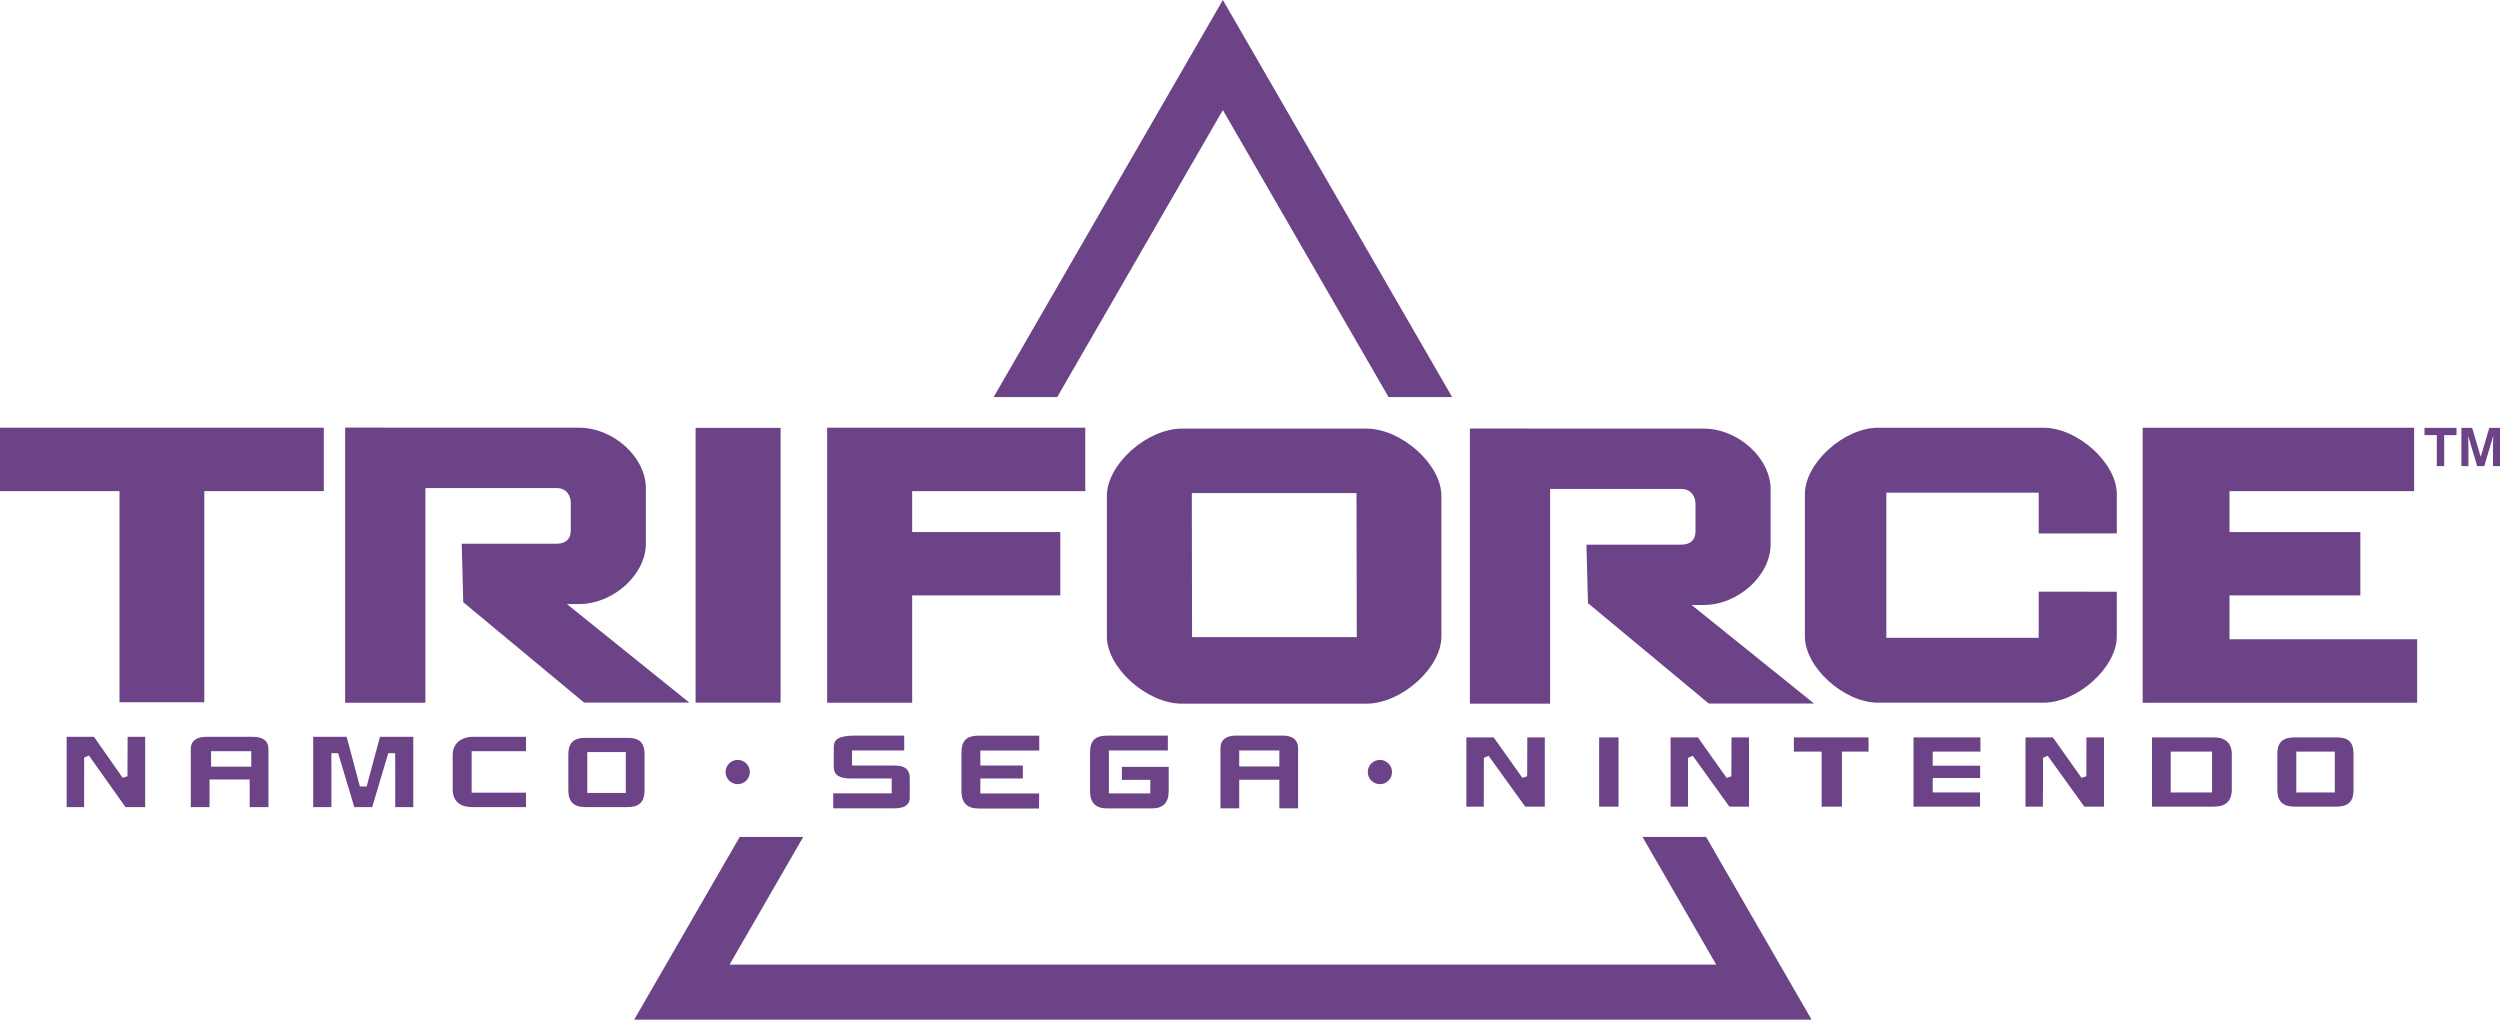
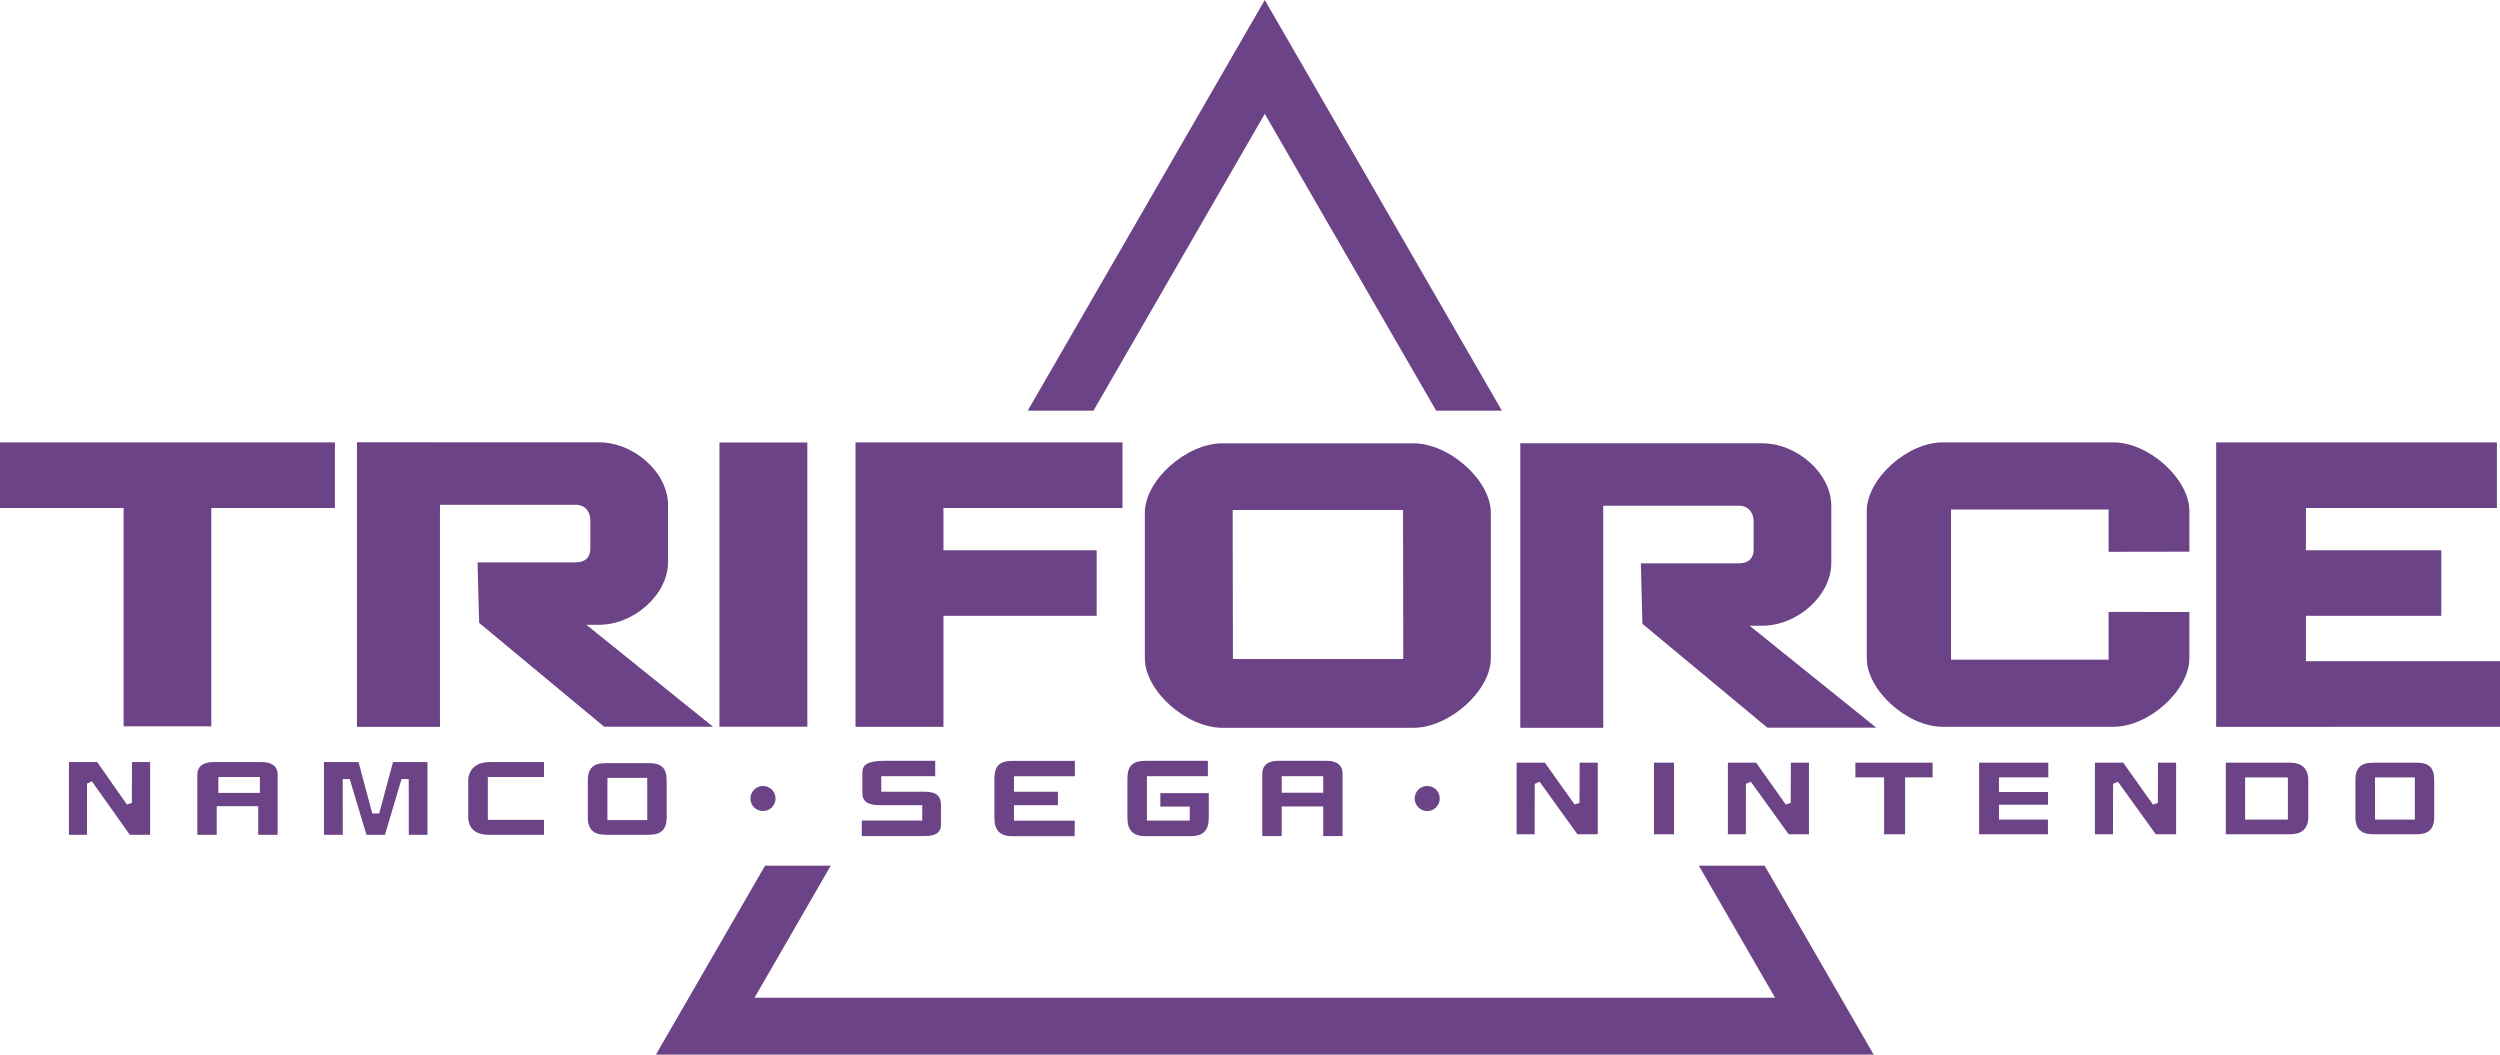
- <svg xmlns="http://www.w3.org/2000/svg" version="1.1" id="svg2" xml:space="preserve" width="384.456" height="156.804" viewBox="0 0 845.803 344.969">
+ <svg xmlns="http://www.w3.org/2000/svg" version="1.1" id="svg2" xml:space="preserve" width="371.712" height="156.804" viewBox="0 0 817.767 344.969">
  <defs id="defs6">
    <clipPath clipPathUnits="userSpaceOnUse" id="clipPath16">
      <path d="M 0,595.276 H 841.89 V 0 H 0 Z" id="path14" />
    </clipPath>
  </defs>
  <g id="g8" transform="matrix(1.333333,0,0,-1.333333,-139.3583,567.5344)">
    <g id="g10" style="fill:#6b4386;fill-opacity:1">
      <g id="g12" clip-path="url(#clipPath16)" style="fill:#6b4386;fill-opacity:1">
        <g id="g18" transform="translate(414.8081,397.7188)" style="fill:#6b4386;fill-opacity:1">
          <path d="M 0,0 C 2.206,-3.814 42.042,-72.814 42.042,-72.814 H 58.169 L 0,27.932 -58.157,-72.814 h 16.129 c 0,0 39.622,68.62 42.028,72.814" style="fill:#6b4386;fill-opacity:1;fill-rule:nonzero;stroke:none" id="path20" />
        </g>
        <g id="g22" transform="translate(537.4287,213.2832)" style="fill:#6b4386;fill-opacity:1">
          <path d="m 0,0 h -16.142 c 0,0 17.014,-29.465 18.709,-32.399 H -247.796 C -245.652,-28.686 -229.1,0 -229.1,0 h -16.116 l -26.772,-46.359 H 26.76 Z" style="fill:#6b4386;fill-opacity:1;fill-rule:nonzero;stroke:none" id="path24" />
        </g>
        <g id="g26" transform="translate(448.7227,300.5313)" style="fill:#6b4386;fill-opacity:1">
          <path d="m 0,0 c 0,-0.835 0.063,-35.729 0.063,-36.545 h -41.792 c 0,0.816 -0.063,35.71 -0.063,36.545 z m 2.492,16.365 h -46.776 c -8.912,0 -19.058,-9.086 -19.058,-17.051 v -35.69 c 0,-7.971 10.146,-17.058 19.058,-17.058 H 2.492 c 8.9,0 19.045,9.087 19.045,17.058 v 35.69 c 0,7.965 -10.145,17.051 -19.045,17.051" style="fill:#6b4386;fill-opacity:1;fill-rule:nonzero;stroke:none" id="path28" />
        </g>
        <g id="g30" transform="translate(623.0186,317.1206)" style="fill:#6b4386;fill-opacity:1">
          <path d="m 0,0 h -41.917 c -8.699,0 -18.608,-8.974 -18.608,-16.833 v -36.114 c 0,-7.858 9.909,-16.826 18.608,-16.826 H 0 c 8.7,0 18.621,8.968 18.621,16.826 v 11.33 l -19.817,0.025 v -11.71 H -39.86 v 36.825 h 38.664 v -10.364 l 19.817,0.031 v 9.977 C 18.621,-8.974 8.7,0 0,0" style="fill:#6b4386;fill-opacity:1;fill-rule:nonzero;stroke:none" id="path32" />
        </g>
        <g id="g34" transform="translate(248.377,272.3691)" style="fill:#6b4386;fill-opacity:1">
          <path d="M 0,0 H 3.029 C 11.766,0 20.03,7.472 20.03,15.38 v 14.003 c 0,7.909 -8.264,15.381 -17.001,15.381 l -59.316,0.012 v -69.81 h 20.366 v 54.48 h 33.254 c 2.692,0 3.64,-2.063 3.64,-3.833 v -6.949 c 0,-2.156 -1.297,-3.352 -3.64,-3.352 H -26.698 L -26.312,0.474 4.362,-25.003 h 26.699 c 0,0 -26.96,21.7 -31.061,25.003" style="fill:#6b4386;fill-opacity:1;fill-rule:nonzero;stroke:none" id="path36" />
        </g>
        <g id="g38" transform="translate(533.752,272.1387)" style="fill:#6b4386;fill-opacity:1">
          <path d="m 0,0 h 3.053 c 8.725,0 16.988,7.466 16.988,15.374 v 14.003 c 0,7.909 -8.263,15.381 -16.988,15.381 l -59.316,0.012 v -69.811 h 20.354 v 54.487 h 33.254 c 2.692,0 3.639,-2.07 3.639,-3.839 v -6.949 c 0,-2.156 -1.297,-3.346 -3.639,-3.346 H -26.686 L -26.299,0.467 4.362,-25.01 h 26.71 C 31.072,-25.01 4.113,-3.31 0,0" style="fill:#6b4386;fill-opacity:1;fill-rule:nonzero;stroke:none" id="path40" />
        </g>
        <g id="g42" transform="translate(186.6807,317.1206)" style="fill:#6b4386;fill-opacity:1">
          <path d="m 0,0 h -82.162 v -16.091 h 30.324 v -53.57 h 21.513 v 53.57 H 0 Z" style="fill:#6b4386;fill-opacity:1;fill-rule:nonzero;stroke:none" id="path44" />
        </g>
        <path d="M 302.583,317.089 H 281.02 v -69.723 h 21.563 z" style="fill:#6b4386;fill-opacity:1;fill-rule:nonzero;stroke:none" id="path46" />
        <g id="g48" transform="translate(379.8965,301.0298)" style="fill:#6b4386;fill-opacity:1">
          <path d="m 0,0 v 16.091 h -65.498 v -69.78 h 21.575 v 27.234 h 37.591 v 16.073 H -43.923 V 0 Z" style="fill:#6b4386;fill-opacity:1;fill-rule:nonzero;stroke:none" id="path50" />
        </g>
        <g id="g52" transform="translate(717.8438,263.4385)" style="fill:#6b4386;fill-opacity:1">
          <path d="m 0,0 h -47.612 v 11.137 h 33.204 V 27.209 H -47.612 V 37.591 H -0.76 V 53.682 H -69.636 V -16.109 L 0,-16.091 Z" style="fill:#6b4386;fill-opacity:1;fill-rule:nonzero;stroke:none" id="path54" />
-         </g>
-         <g id="g56" transform="translate(724.7119,315.2383)" style="fill:#6b4386;fill-opacity:1">
-           <path d="M 0,0 V -7.864 H -1.87 V 0 H -4.998 V 1.851 H 3.128 V 0 Z" style="fill:#6b4386;fill-opacity:1;fill-rule:nonzero;stroke:none" id="path58" />
-         </g>
-         <g id="g60" transform="translate(731.8037,317.0894)" style="fill:#6b4386;fill-opacity:1">
-           <path d="M 0,0 2.169,-7.36 4.362,0 H 7.067 V -9.715 H 5.284 v 5.004 c 0,0 0.013,0.249 0.013,0.368 0.025,0.729 0.05,1.582 0.062,2.311 L 3.066,-9.715 H 1.271 l -2.281,7.683 c 0.026,-0.66 0.063,-2.106 0.063,-2.711 V -9.715 H -2.729 V 0 Z" style="fill:#6b4386;fill-opacity:1;fill-rule:nonzero;stroke:none" id="path62" />
        </g>
        <g id="g64" transform="translate(491.5234,220.9736)" style="fill:#6b4386;fill-opacity:1">
          <path d="M 0,0 -9.298,12.906 -10.482,12.377 -10.507,0 h -4.425 v 17.568 h 6.93 L -0.71,7.304 0.499,7.709 0.536,17.568 H 4.974 V 0 Z" style="fill:#6b4386;fill-opacity:1;fill-rule:nonzero;stroke:none" id="path66" />
        </g>
        <g id="g68" transform="translate(543.3359,220.9736)" style="fill:#6b4386;fill-opacity:1">
          <path d="M 0,0 -9.298,12.906 -10.494,12.377 -10.507,0 h -4.412 v 17.568 h 6.93 L -0.71,7.304 0.499,7.709 0.536,17.568 H 4.974 V 0 Z" style="fill:#6b4386;fill-opacity:1;fill-rule:nonzero;stroke:none" id="path70" />
        </g>
        <g id="g72" transform="translate(633.4004,220.9736)" style="fill:#6b4386;fill-opacity:1">
          <path d="M 0,0 -9.298,12.906 -10.481,12.377 -10.507,0 h -4.425 v 17.568 h 6.943 L -0.71,7.304 0.512,7.709 0.536,17.568 h 4.45 L 4.986,0 Z" style="fill:#6b4386;fill-opacity:1;fill-rule:nonzero;stroke:none" id="path74" />
        </g>
        <path d="m 510.282,238.542 h 4.923 v -17.568 h -4.923 z" style="fill:#6b4386;fill-opacity:1;fill-rule:nonzero;stroke:none" id="path76" />
        <g id="g78" transform="translate(571.8906,234.9395)" style="fill:#6b4386;fill-opacity:1">
          <path d="M 0,0 V -13.966 H -5.146 V 0 h -7.043 V 3.603 H 6.756 V 0 Z" style="fill:#6b4386;fill-opacity:1;fill-rule:nonzero;stroke:none" id="path80" />
        </g>
        <g id="g82" transform="translate(594.9248,234.9395)" style="fill:#6b4386;fill-opacity:1">
          <path d="M 0,0 V -3.583 H 12.04 V -6.705 H 0 v -3.658 h 12.015 v -3.603 H -4.874 V 3.603 H 12.103 V 0 Z" style="fill:#6b4386;fill-opacity:1;fill-rule:nonzero;stroke:none" id="path84" />
        </g>
        <g id="g86" transform="translate(670.8174,225.3857)" style="fill:#6b4386;fill-opacity:1">
          <path d="m 0,0 v 8.918 c 0,2.829 -1.707,4.238 -4.437,4.238 H -20.241 V -4.412 H -4.587 C -1.508,-4.412 0,-3.028 0,0 M -5.011,-0.81 H -15.505 V 9.553 h 10.494 z" style="fill:#6b4386;fill-opacity:1;fill-rule:nonzero;stroke:none" id="path88" />
        </g>
        <g id="g90" transform="translate(701.7031,225.2305)" style="fill:#6b4386;fill-opacity:1">
          <path d="m 0,0 v 9.049 c 0,3.097 -1.296,4.263 -4.35,4.263 h -10.594 c -3.017,0 -4.388,-1.209 -4.388,-4.263 V 0 c 0,-2.973 1.434,-4.257 4.388,-4.257 H -4.35 C -1.371,-4.257 0,-2.998 0,0 M -4.749,-0.654 H -14.52 V 9.709 h 9.771 z" style="fill:#6b4386;fill-opacity:1;fill-rule:nonzero;stroke:none" id="path92" />
        </g>
        <g id="g94" transform="translate(331.5366,220.5439)" style="fill:#6b4386;fill-opacity:1">
          <path d="M 0,0 H -15.592 V 3.808 H -0.76 v 3.763 h -10.308 c -2.78,0 -4.388,0.693 -4.388,2.998 v 4.954 c 0,2.039 1.297,2.936 5.597,2.936 H 2.418 v -3.783 h -13.237 v -3.808 h 10.732 c 2.954,0 3.914,-1.227 3.914,-3.209 V 2.623 C 3.827,1.115 2.729,0 0,0" style="fill:#6b4386;fill-opacity:1;fill-rule:nonzero;stroke:none" id="path96" />
        </g>
        <g id="g98" transform="translate(396.7104,220.5186)" style="fill:#6b4386;fill-opacity:1">
          <path d="m 0,0 h -11.205 c -2.966,0 -4.4,1.378 -4.4,4.5 v 9.522 c 0,3.272 1.272,4.462 4.562,4.462 H 4.138 V 14.701 H -10.819 V 3.814 h 10.507 v 3.44 h -7.216 v 3.297 H 4.362 V 4.5 C 4.362,1.378 2.929,0 0,0" style="fill:#6b4386;fill-opacity:1;fill-rule:nonzero;stroke:none" id="path100" />
        </g>
        <g id="g102" transform="translate(433.8906,220.5439)" style="fill:#6b4386;fill-opacity:1">
          <path d="m 0,0 v 15.312 c 0,1.913 -1.222,3.147 -3.901,3.147 h -11.854 c -2.68,0 -3.938,-1.234 -3.938,-3.147 V 0 h 4.761 V 7.26 H -4.749 V 0 Z m -4.749,10.625 h -10.183 v 4.051 h 10.183 z" style="fill:#6b4386;fill-opacity:1;fill-rule:nonzero;stroke:none" id="path104" />
        </g>
        <g id="g106" transform="translate(368.2178,235.2139)" style="fill:#6b4386;fill-opacity:1">
          <path d="m 0,0 v 3.776 h -15.168 c -3.304,0 -4.575,-1.183 -4.575,-4.474 v -9.51 c 0,-3.122 1.446,-4.506 4.4,-4.506 h 15.28 l 0.038,3.82 h -14.919 v 3.795 h 10.781 v 3.297 H -14.944 V 0 Z" style="fill:#6b4386;fill-opacity:1;fill-rule:nonzero;stroke:none" id="path108" />
        </g>
        <g id="g110" transform="translate(294.7803,229.748)" style="fill:#6b4386;fill-opacity:1">
          <path d="m 0,0 c 0,-1.694 -1.371,-3.072 -3.079,-3.072 -1.694,0 -3.078,1.378 -3.078,3.072 0,1.708 1.384,3.085 3.078,3.085 C -1.371,3.085 0,1.708 0,0" style="fill:#6b4386;fill-opacity:1;fill-rule:nonzero;stroke:none" id="path112" />
        </g>
        <g id="g114" transform="translate(457.7344,229.748)" style="fill:#6b4386;fill-opacity:1">
          <path d="m 0,0 c 0,-1.694 -1.384,-3.072 -3.079,-3.072 -1.695,0 -3.079,1.378 -3.079,3.072 0,1.708 1.384,3.085 3.079,3.085 C -1.384,3.085 0,1.708 0,0" style="fill:#6b4386;fill-opacity:1;fill-rule:nonzero;stroke:none" id="path116" />
        </g>
        <g id="g118" transform="translate(136.3633,220.8555)" style="fill:#6b4386;fill-opacity:1">
          <path d="M 0,0 -9.298,13.105 -10.494,12.563 -10.507,0 h -4.425 v 17.836 h 6.931 L -0.71,7.422 0.499,7.827 0.536,17.836 h 4.45 L 4.986,0 Z" style="fill:#6b4386;fill-opacity:1;fill-rule:nonzero;stroke:none" id="path120" />
        </g>
        <g id="g122" transform="translate(268.0703,225.1182)" style="fill:#6b4386;fill-opacity:1">
          <path d="m 0,0 v 9.049 c 0,3.097 -1.296,4.263 -4.362,4.263 h -10.595 c -3.004,0 -4.387,-1.216 -4.387,-4.263 V 0 c 0,-2.973 1.433,-4.263 4.387,-4.263 H -4.362 C -1.384,-4.263 0,-2.998 0,0 m -4.762,-0.661 h -9.771 V 9.703 h 9.771 z" style="fill:#6b4386;fill-opacity:1;fill-rule:nonzero;stroke:none" id="path124" />
        </g>
        <g id="g126" transform="translate(224.3838,220.8555)" style="fill:#6b4386;fill-opacity:1">
          <path d="m 0,0 c -3.141,0 -4.998,1.483 -4.998,4.499 v 8.726 c 0,2.841 2.057,4.611 5.186,4.611 H 13.599 V 14.178 H -0.187 V 3.658 H 13.599 V 0 Z" style="fill:#6b4386;fill-opacity:1;fill-rule:nonzero;stroke:none" id="path128" />
        </g>
        <g id="g130" transform="translate(204.8032,220.8555)" style="fill:#6b4386;fill-opacity:1">
          <path d="m 0,0 v 9.067 l -0.013,4.606 H -1.77 L -5.846,0 h -4.536 l -4.101,13.673 h -1.72 L -16.191,0 h -4.624 v 17.836 h 8.488 L -8.961,5.234 h 1.707 l 3.39,12.602 h 8.45 V 0 Z" style="fill:#6b4386;fill-opacity:1;fill-rule:nonzero;stroke:none" id="path132" />
        </g>
        <g id="g134" transform="translate(172.6338,220.8555)" style="fill:#6b4386;fill-opacity:1">
          <path d="m 0,0 v 14.795 c 0,1.845 -1.234,3.041 -3.914,3.041 h -11.841 c -2.68,0 -3.951,-1.196 -3.951,-3.041 V 0 h 4.762 V 7.018 H -4.761 V 0 Z m -4.362,10.264 h -10.196 v 3.914 h 10.196 z" style="fill:#6b4386;fill-opacity:1;fill-rule:nonzero;stroke:none" id="path136" />
        </g>
      </g>
    </g>
  </g>
</svg>
